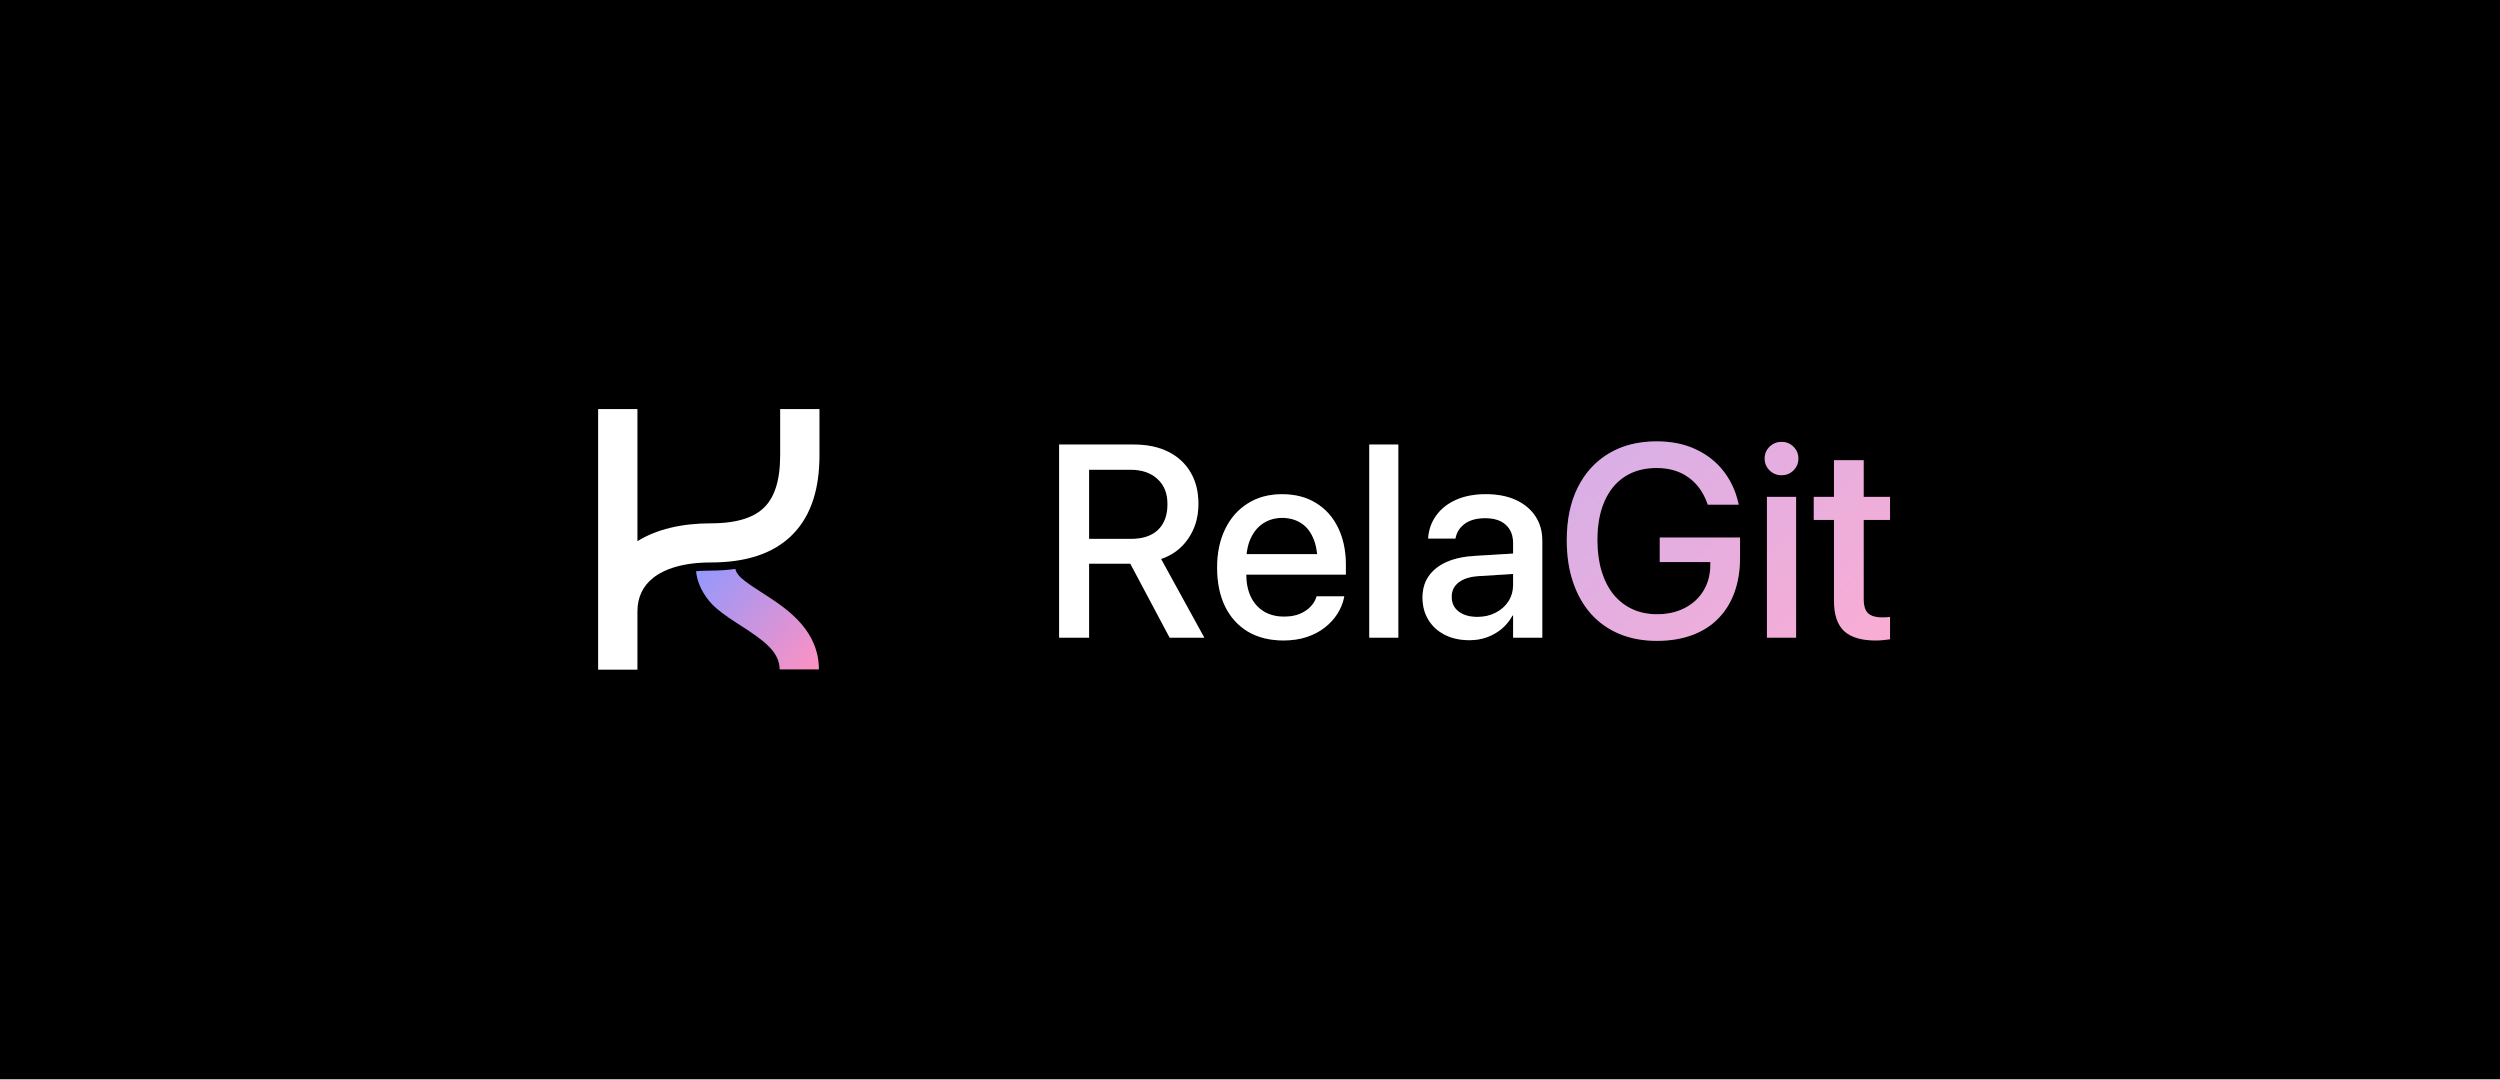
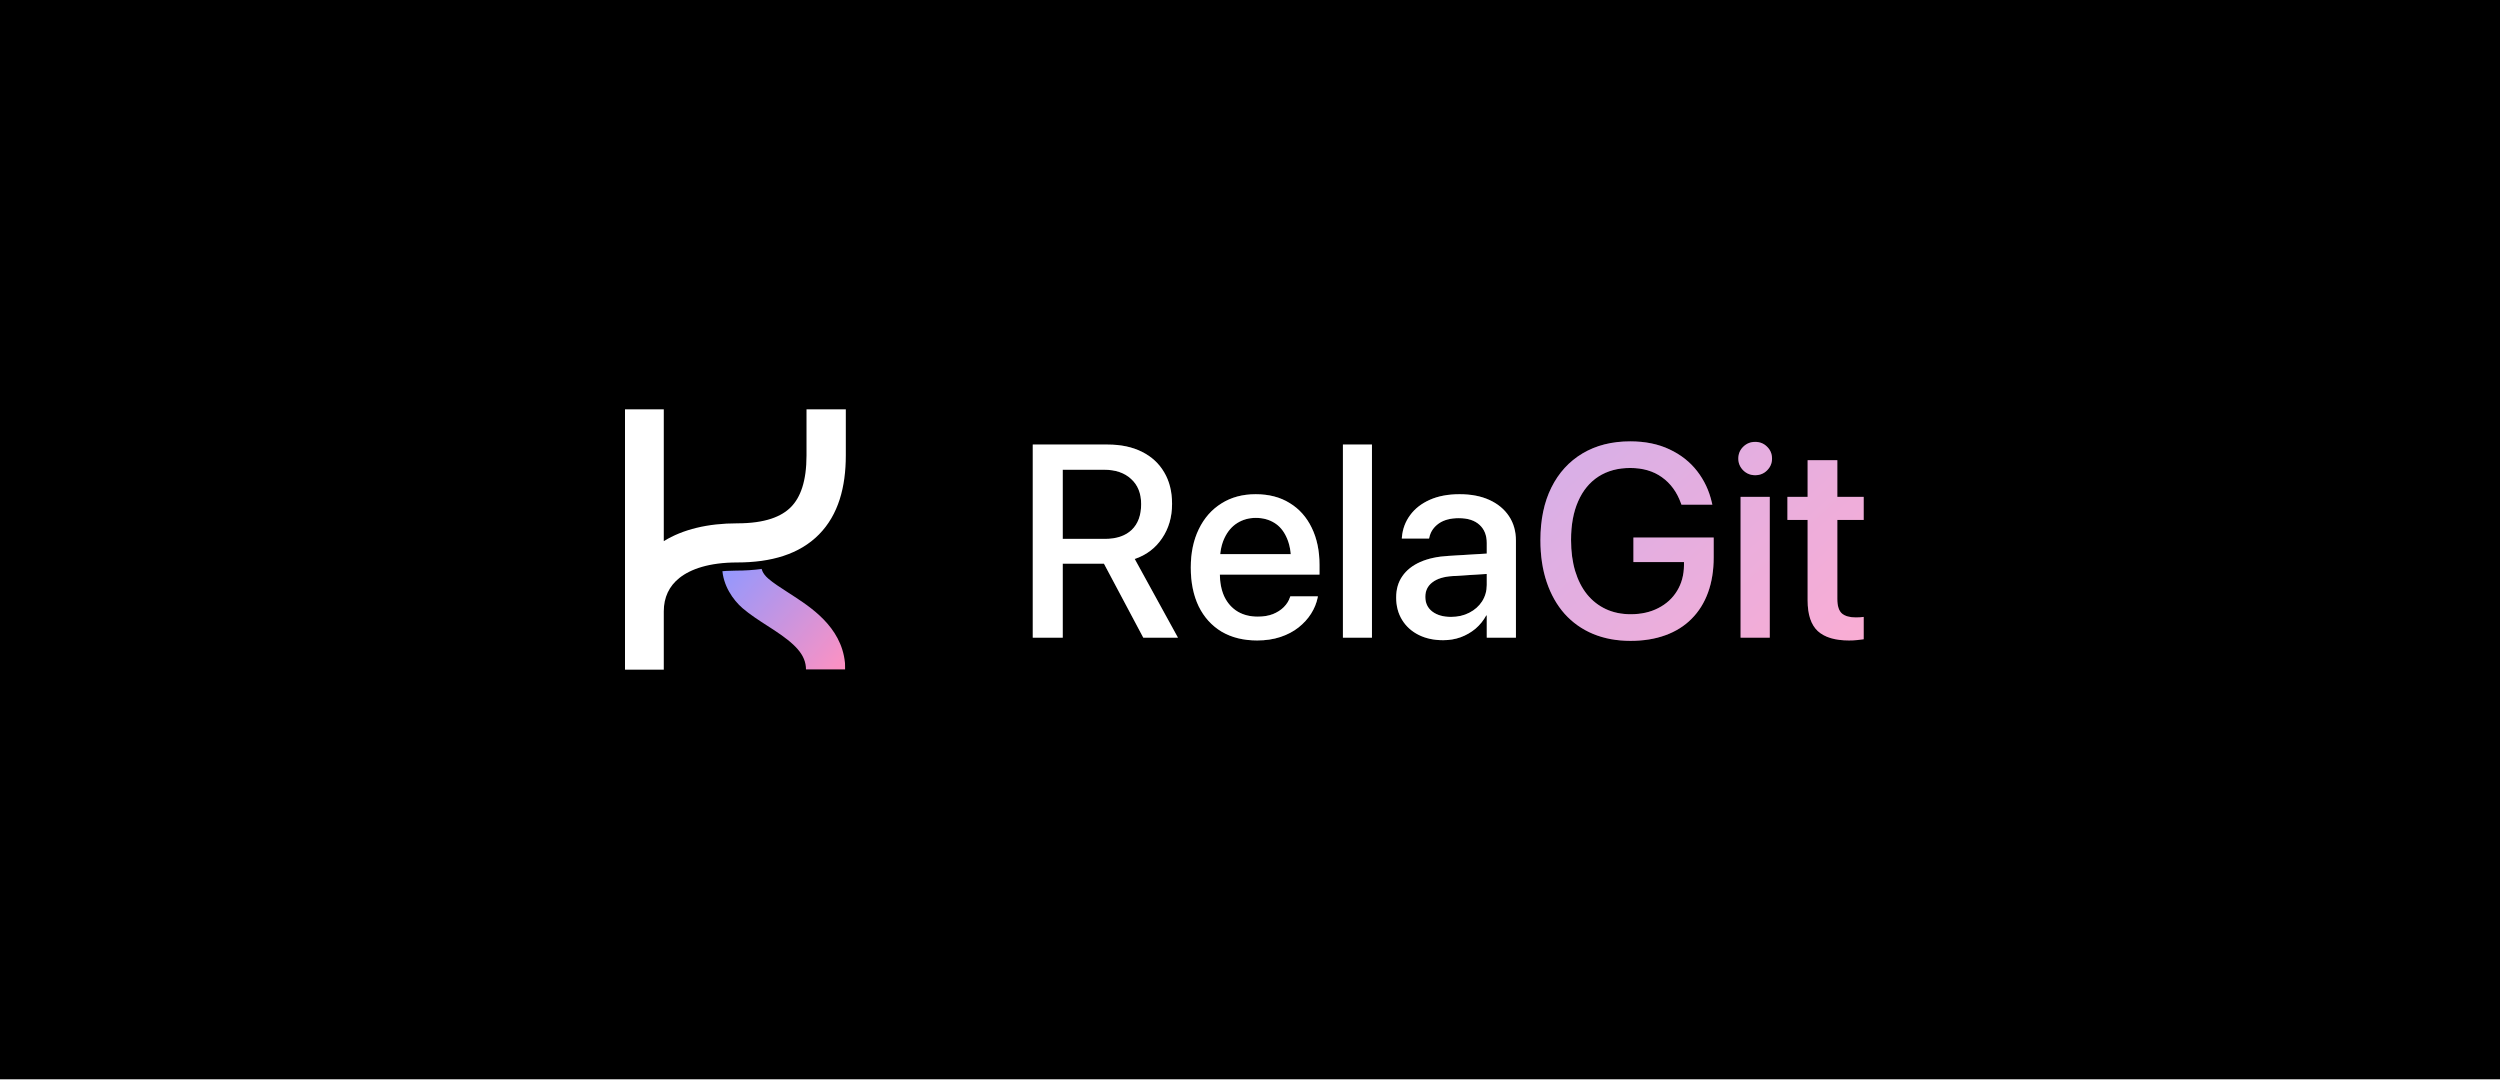
<svg xmlns="http://www.w3.org/2000/svg" width="1186" height="512" viewBox="0 0 1186 512" fill="none">
  <rect width="1186" height="512" fill="black" />
  <g clip-path="url(#clip0_1152_64)">
-     <path fill-rule="evenodd" clip-rule="evenodd" d="M283.755 194.049H302.4V256.714C311.495 251.104 323.334 248.269 337.236 248.269C350.602 248.269 358.275 245.051 362.724 240.543C367.203 236.005 370.11 228.445 370.11 216.03V194.049H388.755V216.03C388.755 230.969 385.283 244.169 376.024 253.552C366.735 262.964 353.309 266.83 337.236 266.83C323.877 266.83 315.117 269.997 309.903 274.107C304.916 278.037 302.4 283.406 302.4 290.032V317.694H283.755V194.049Z" fill="white" />
-     <mask id="mask0_1152_64" style="mask-type:alpha" maskUnits="userSpaceOnUse" x="306" y="256" width="83" height="62">
-       <path d="M378.696 256.286C368.135 266.687 353.42 270.696 336.745 270.696C323.998 270.696 316.257 273.722 312.001 277.076C308.073 280.172 306.08 284.311 306.08 289.746V317.694H388.51V256.185L378.696 256.286Z" fill="black" />
+     <path fill-rule="evenodd" clip-rule="evenodd" d="M296.255 194.049H314.9V256.714C323.995 251.104 335.834 248.269 349.736 248.269C363.102 248.269 370.775 245.051 375.224 240.543C379.703 236.005 382.61 228.445 382.61 216.03V194.049H401.255V216.03C401.255 230.969 397.783 244.169 388.524 253.552C379.235 262.964 365.809 266.83 349.736 266.83C336.377 266.83 327.617 269.997 322.403 274.107C317.416 278.037 314.9 283.406 314.9 290.032V317.694H296.255V194.049Z" fill="white" />
+     <mask id="mask0_1152_64" style="mask-type:alpha" maskUnits="userSpaceOnUse" x="318" y="256" width="84" height="62">
+       <path d="M391.196 256.286C380.635 266.687 365.92 270.696 349.245 270.696C336.498 270.696 328.757 273.722 324.501 277.076C320.573 280.172 318.58 284.311 318.58 289.746V317.694H401.009V256.185L391.196 256.286Z" fill="black" />
    </mask>
    <g mask="url(#mask0_1152_64)">
-       <path fill-rule="evenodd" clip-rule="evenodd" d="M339.754 288.511C335.288 284.656 330.356 277.676 330.122 269.517L348.766 269.272C348.778 269.661 348.936 271.87 351.968 274.487C354.403 276.589 357.409 278.528 361.182 280.962C362.265 281.661 363.412 282.4 364.626 283.196C374.094 289.402 388.509 299.471 388.509 317.694H369.865C369.865 310.518 364.654 305.438 354.373 298.7C353.52 298.141 352.616 297.559 351.68 296.957C347.754 294.432 343.278 291.553 339.754 288.511Z" fill="url(#paint0_linear_1152_64)" />
+       <path fill-rule="evenodd" clip-rule="evenodd" d="M352.254 288.511C347.788 284.656 342.856 277.676 342.622 269.517L361.266 269.272C361.278 269.661 361.436 271.87 364.468 274.487C366.903 276.589 369.909 278.528 373.682 280.962C374.765 281.661 375.912 282.4 377.126 283.196C386.594 289.402 401.009 299.471 401.009 317.694H382.365C382.365 310.518 377.154 305.438 366.873 298.7C366.02 298.141 365.116 297.559 364.18 296.957C360.254 294.432 355.778 291.553 352.254 288.511Z" fill="url(#paint0_linear_1152_64)" />
    </g>
  </g>
-   <path d="M502.442 302.5V210.903H538.053C544.273 210.903 549.669 212.046 554.239 214.331C558.81 216.616 562.322 219.854 564.776 224.043C567.273 228.232 568.521 233.205 568.521 238.96V239.087C568.521 245.308 566.935 250.745 563.761 255.4C560.629 260.055 556.313 263.314 550.812 265.176L571.314 302.5H554.874L536.212 267.397C536.043 267.397 535.895 267.397 535.768 267.397C535.683 267.397 535.556 267.397 535.387 267.397H516.661V302.5H502.442ZM516.661 255.654H536.656C542.115 255.654 546.347 254.237 549.352 251.401C552.356 248.524 553.858 244.461 553.858 239.214V239.087C553.858 234.051 552.271 230.094 549.098 227.217C545.966 224.297 541.671 222.837 536.212 222.837H516.661V255.654ZM608.893 303.833C602.376 303.833 596.747 302.437 592.008 299.644C587.311 296.808 583.692 292.809 581.153 287.646C578.657 282.441 577.408 276.326 577.408 269.302V269.238C577.408 262.298 578.678 256.226 581.217 251.021C583.756 245.773 587.332 241.711 591.944 238.833C596.557 235.913 601.974 234.453 608.194 234.453C614.457 234.453 619.832 235.85 624.317 238.643C628.845 241.393 632.337 245.308 634.791 250.386C637.245 255.422 638.473 261.283 638.473 267.969V272.603H584.2V262.891H631.808L625.016 271.968V266.636C625.016 261.938 624.296 258.045 622.857 254.956C621.461 251.825 619.493 249.497 616.954 247.974C614.457 246.45 611.559 245.688 608.258 245.688C604.999 245.688 602.079 246.493 599.498 248.101C596.917 249.709 594.885 252.078 593.404 255.21C591.923 258.299 591.183 262.108 591.183 266.636V271.968C591.183 276.284 591.902 279.987 593.341 283.076C594.822 286.123 596.917 288.472 599.625 290.122C602.333 291.73 605.528 292.534 609.21 292.534C611.918 292.534 614.309 292.132 616.383 291.328C618.456 290.482 620.17 289.382 621.524 288.027C622.921 286.631 623.894 285.086 624.444 283.394L624.635 282.886H637.711L637.584 283.584C637.034 286.208 635.997 288.726 634.474 291.138C632.95 293.55 630.961 295.729 628.507 297.676C626.095 299.58 623.238 301.082 619.938 302.183C616.637 303.283 612.955 303.833 608.893 303.833ZM649.581 302.5V210.903H663.355V302.5H649.581ZM697.125 303.706C692.682 303.706 688.788 302.86 685.445 301.167C682.102 299.474 679.5 297.104 677.638 294.058C675.776 291.011 674.845 287.498 674.845 283.521V283.394C674.845 279.5 675.818 276.157 677.765 273.364C679.711 270.529 682.525 268.286 686.207 266.636C689.931 264.985 694.417 264.012 699.664 263.716L724.928 262.192V271.841L701.505 273.301C697.4 273.555 694.226 274.549 691.983 276.284C689.783 277.977 688.683 280.241 688.683 283.076V283.203C688.683 286.123 689.783 288.429 691.983 290.122C694.226 291.815 697.188 292.661 700.87 292.661C704.086 292.661 706.964 292.005 709.503 290.693C712.084 289.382 714.116 287.583 715.597 285.298C717.078 282.97 717.818 280.368 717.818 277.49V257.622C717.818 253.94 716.676 251.063 714.391 248.989C712.105 246.873 708.826 245.815 704.552 245.815C700.616 245.815 697.442 246.662 695.03 248.354C692.66 250.047 691.179 252.227 690.587 254.893L690.46 255.464H677.511L677.574 254.766C677.913 250.915 679.203 247.466 681.446 244.419C683.689 241.33 686.799 238.896 690.777 237.119C694.755 235.342 699.474 234.453 704.933 234.453C710.392 234.453 715.11 235.363 719.088 237.183C723.066 239.002 726.155 241.562 728.355 244.863C730.556 248.164 731.656 252.036 731.656 256.479V302.5H717.818V291.963H717.564C716.253 294.375 714.56 296.47 712.486 298.247C710.413 299.982 708.064 301.336 705.44 302.31C702.859 303.241 700.087 303.706 697.125 303.706Z" fill="white" />
-   <path d="M502.442 302.5V210.903H538.053C544.273 210.903 549.669 212.046 554.239 214.331C558.81 216.616 562.322 219.854 564.776 224.043C567.273 228.232 568.521 233.205 568.521 238.96V239.087C568.521 245.308 566.935 250.745 563.761 255.4C560.629 260.055 556.313 263.314 550.812 265.176L571.314 302.5H554.874L536.212 267.397C536.043 267.397 535.895 267.397 535.768 267.397C535.683 267.397 535.556 267.397 535.387 267.397H516.661V302.5H502.442ZM516.661 255.654H536.656C542.115 255.654 546.347 254.237 549.352 251.401C552.356 248.524 553.858 244.461 553.858 239.214V239.087C553.858 234.051 552.271 230.094 549.098 227.217C545.966 224.297 541.671 222.837 536.212 222.837H516.661V255.654ZM608.893 303.833C602.376 303.833 596.747 302.437 592.008 299.644C587.311 296.808 583.692 292.809 581.153 287.646C578.657 282.441 577.408 276.326 577.408 269.302V269.238C577.408 262.298 578.678 256.226 581.217 251.021C583.756 245.773 587.332 241.711 591.944 238.833C596.557 235.913 601.974 234.453 608.194 234.453C614.457 234.453 619.832 235.85 624.317 238.643C628.845 241.393 632.337 245.308 634.791 250.386C637.245 255.422 638.473 261.283 638.473 267.969V272.603H584.2V262.891H631.808L625.016 271.968V266.636C625.016 261.938 624.296 258.045 622.857 254.956C621.461 251.825 619.493 249.497 616.954 247.974C614.457 246.45 611.559 245.688 608.258 245.688C604.999 245.688 602.079 246.493 599.498 248.101C596.917 249.709 594.885 252.078 593.404 255.21C591.923 258.299 591.183 262.108 591.183 266.636V271.968C591.183 276.284 591.902 279.987 593.341 283.076C594.822 286.123 596.917 288.472 599.625 290.122C602.333 291.73 605.528 292.534 609.21 292.534C611.918 292.534 614.309 292.132 616.383 291.328C618.456 290.482 620.17 289.382 621.524 288.027C622.921 286.631 623.894 285.086 624.444 283.394L624.635 282.886H637.711L637.584 283.584C637.034 286.208 635.997 288.726 634.474 291.138C632.95 293.55 630.961 295.729 628.507 297.676C626.095 299.58 623.238 301.082 619.938 302.183C616.637 303.283 612.955 303.833 608.893 303.833ZM649.581 302.5V210.903H663.355V302.5H649.581ZM697.125 303.706C692.682 303.706 688.788 302.86 685.445 301.167C682.102 299.474 679.5 297.104 677.638 294.058C675.776 291.011 674.845 287.498 674.845 283.521V283.394C674.845 279.5 675.818 276.157 677.765 273.364C679.711 270.529 682.525 268.286 686.207 266.636C689.931 264.985 694.417 264.012 699.664 263.716L724.928 262.192V271.841L701.505 273.301C697.4 273.555 694.226 274.549 691.983 276.284C689.783 277.977 688.683 280.241 688.683 283.076V283.203C688.683 286.123 689.783 288.429 691.983 290.122C694.226 291.815 697.188 292.661 700.87 292.661C704.086 292.661 706.964 292.005 709.503 290.693C712.084 289.382 714.116 287.583 715.597 285.298C717.078 282.97 717.818 280.368 717.818 277.49V257.622C717.818 253.94 716.676 251.063 714.391 248.989C712.105 246.873 708.826 245.815 704.552 245.815C700.616 245.815 697.442 246.662 695.03 248.354C692.66 250.047 691.179 252.227 690.587 254.893L690.46 255.464H677.511L677.574 254.766C677.913 250.915 679.203 247.466 681.446 244.419C683.689 241.33 686.799 238.896 690.777 237.119C694.755 235.342 699.474 234.453 704.933 234.453C710.392 234.453 715.11 235.363 719.088 237.183C723.066 239.002 726.155 241.562 728.355 244.863C730.556 248.164 731.656 252.036 731.656 256.479V302.5H717.818V291.963H717.564C716.253 294.375 714.56 296.47 712.486 298.247C710.413 299.982 708.064 301.336 705.44 302.31C702.859 303.241 700.087 303.706 697.125 303.706Z" fill="white" fill-opacity="0.25" />
-   <path d="M785.992 304.023C779.433 304.023 773.508 302.923 768.219 300.723C762.971 298.522 758.486 295.348 754.762 291.201C751.08 287.054 748.245 282.039 746.256 276.157C744.267 270.275 743.272 263.652 743.272 256.289V256.226C743.272 246.577 745.007 238.262 748.478 231.279C751.948 224.297 756.878 218.901 763.268 215.093C769.658 211.284 777.19 209.38 785.865 209.38C792.975 209.38 799.195 210.649 804.527 213.188C809.859 215.685 814.218 219.113 817.604 223.472C820.989 227.83 823.316 232.782 824.586 238.325L824.84 239.404H810.177L809.923 238.706C808.019 233.416 805.014 229.312 800.909 226.392C796.847 223.472 791.832 222.012 785.865 222.012C780.068 222.012 775.053 223.366 770.821 226.074C766.632 228.783 763.416 232.697 761.173 237.817C758.93 242.896 757.809 249.01 757.809 256.162V256.226C757.809 261.685 758.465 266.593 759.776 270.952C761.088 275.269 762.971 278.95 765.426 281.997C767.923 285.044 770.906 287.371 774.376 288.979C777.846 290.588 781.76 291.392 786.119 291.392C791.07 291.392 795.429 290.418 799.195 288.472C803.004 286.525 805.966 283.817 808.082 280.347C810.24 276.834 811.34 272.772 811.383 268.159V266.636H787.389V255.02H825.475V264.414C825.475 270.592 824.586 276.136 822.809 281.045C821.031 285.954 818.429 290.122 815.001 293.55C811.616 296.978 807.468 299.58 802.56 301.357C797.693 303.135 792.171 304.023 785.992 304.023ZM838.233 302.5V235.723H852.071V302.5H838.233ZM845.152 225.439C842.952 225.439 841.069 224.678 839.503 223.154C837.937 221.589 837.154 219.727 837.154 217.568C837.154 215.326 837.937 213.442 839.503 211.919C841.069 210.396 842.952 209.634 845.152 209.634C847.395 209.634 849.278 210.396 850.802 211.919C852.368 213.442 853.15 215.326 853.15 217.568C853.15 219.727 852.368 221.589 850.802 223.154C849.278 224.678 847.395 225.439 845.152 225.439ZM889.649 303.833C883.048 303.833 878.118 302.352 874.859 299.39C871.643 296.385 870.035 291.54 870.035 284.854V246.641H860.45V235.723H870.035V218.33H884.127V235.723H896.632V246.641H884.127V284.092C884.127 287.477 884.868 289.805 886.349 291.074C887.83 292.301 890.03 292.915 892.95 292.915C893.67 292.915 894.326 292.894 894.918 292.852C895.553 292.767 896.124 292.703 896.632 292.661V303.262C895.828 303.389 894.812 303.516 893.585 303.643C892.358 303.77 891.046 303.833 889.649 303.833Z" fill="url(#paint1_linear_1152_64)" />
-   <path d="M785.992 304.023C779.433 304.023 773.508 302.923 768.219 300.723C762.971 298.522 758.486 295.348 754.762 291.201C751.08 287.054 748.245 282.039 746.256 276.157C744.267 270.275 743.272 263.652 743.272 256.289V256.226C743.272 246.577 745.007 238.262 748.478 231.279C751.948 224.297 756.878 218.901 763.268 215.093C769.658 211.284 777.19 209.38 785.865 209.38C792.975 209.38 799.195 210.649 804.527 213.188C809.859 215.685 814.218 219.113 817.604 223.472C820.989 227.83 823.316 232.782 824.586 238.325L824.84 239.404H810.177L809.923 238.706C808.019 233.416 805.014 229.312 800.909 226.392C796.847 223.472 791.832 222.012 785.865 222.012C780.068 222.012 775.053 223.366 770.821 226.074C766.632 228.783 763.416 232.697 761.173 237.817C758.93 242.896 757.809 249.01 757.809 256.162V256.226C757.809 261.685 758.465 266.593 759.776 270.952C761.088 275.269 762.971 278.95 765.426 281.997C767.923 285.044 770.906 287.371 774.376 288.979C777.846 290.588 781.76 291.392 786.119 291.392C791.07 291.392 795.429 290.418 799.195 288.472C803.004 286.525 805.966 283.817 808.082 280.347C810.24 276.834 811.34 272.772 811.383 268.159V266.636H787.389V255.02H825.475V264.414C825.475 270.592 824.586 276.136 822.809 281.045C821.031 285.954 818.429 290.122 815.001 293.55C811.616 296.978 807.468 299.58 802.56 301.357C797.693 303.135 792.171 304.023 785.992 304.023ZM838.233 302.5V235.723H852.071V302.5H838.233ZM845.152 225.439C842.952 225.439 841.069 224.678 839.503 223.154C837.937 221.589 837.154 219.727 837.154 217.568C837.154 215.326 837.937 213.442 839.503 211.919C841.069 210.396 842.952 209.634 845.152 209.634C847.395 209.634 849.278 210.396 850.802 211.919C852.368 213.442 853.15 215.326 853.15 217.568C853.15 219.727 852.368 221.589 850.802 223.154C849.278 224.678 847.395 225.439 845.152 225.439ZM889.649 303.833C883.048 303.833 878.118 302.352 874.859 299.39C871.643 296.385 870.035 291.54 870.035 284.854V246.641H860.45V235.723H870.035V218.33H884.127V235.723H896.632V246.641H884.127V284.092C884.127 287.477 884.868 289.805 886.349 291.074C887.83 292.301 890.03 292.915 892.95 292.915C893.67 292.915 894.326 292.894 894.918 292.852C895.553 292.767 896.124 292.703 896.632 292.661V303.262C895.828 303.389 894.812 303.516 893.585 303.643C892.358 303.77 891.046 303.833 889.649 303.833Z" fill="white" fill-opacity="0.25" />
+   <path d="M489.942 302.5V210.903H525.553C531.773 210.903 537.169 212.046 541.739 214.331C546.31 216.616 549.822 219.854 552.276 224.043C554.773 228.232 556.021 233.205 556.021 238.96V239.087C556.021 245.308 554.435 250.745 551.261 255.4C548.129 260.055 543.813 263.314 538.312 265.176L558.814 302.5H542.374L523.712 267.397C523.543 267.397 523.395 267.397 523.268 267.397C523.183 267.397 523.056 267.397 522.887 267.397H504.161V302.5H489.942ZM504.161 255.654H524.156C529.615 255.654 533.847 254.237 536.852 251.401C539.856 248.524 541.358 244.461 541.358 239.214V239.087C541.358 234.051 539.771 230.094 536.598 227.217C533.466 224.297 529.171 222.837 523.712 222.837H504.161V255.654ZM596.393 303.833C589.876 303.833 584.247 302.437 579.508 299.644C574.811 296.808 571.192 292.809 568.653 287.646C566.157 282.441 564.908 276.326 564.908 269.302V269.238C564.908 262.298 566.178 256.226 568.717 251.021C571.256 245.773 574.832 241.711 579.444 238.833C584.057 235.913 589.474 234.453 595.694 234.453C601.957 234.453 607.332 235.85 611.817 238.643C616.345 241.393 619.837 245.308 622.291 250.386C624.745 255.422 625.973 261.283 625.973 267.969V272.603H571.7V262.891H619.308L612.516 271.968V266.636C612.516 261.938 611.796 258.045 610.357 254.956C608.961 251.825 606.993 249.497 604.454 247.974C601.957 246.45 599.059 245.688 595.758 245.688C592.499 245.688 589.579 246.493 586.998 248.101C584.417 249.709 582.385 252.078 580.904 255.21C579.423 258.299 578.683 262.108 578.683 266.636V271.968C578.683 276.284 579.402 279.987 580.841 283.076C582.322 286.123 584.417 288.472 587.125 290.122C589.833 291.73 593.028 292.534 596.71 292.534C599.418 292.534 601.809 292.132 603.883 291.328C605.956 290.482 607.67 289.382 609.024 288.027C610.421 286.631 611.394 285.086 611.944 283.394L612.135 282.886H625.211L625.084 283.584C624.534 286.208 623.497 288.726 621.974 291.138C620.45 293.55 618.461 295.729 616.007 297.676C613.595 299.58 610.738 301.082 607.438 302.183C604.137 303.283 600.455 303.833 596.393 303.833ZM637.081 302.5V210.903H650.855V302.5H637.081ZM684.625 303.706C680.182 303.706 676.288 302.86 672.945 301.167C669.602 299.474 667 297.104 665.138 294.058C663.276 291.011 662.345 287.498 662.345 283.521V283.394C662.345 279.5 663.318 276.157 665.265 273.364C667.211 270.529 670.025 268.286 673.707 266.636C677.431 264.985 681.917 264.012 687.164 263.716L712.428 262.192V271.841L689.005 273.301C684.9 273.555 681.726 274.549 679.483 276.284C677.283 277.977 676.183 280.241 676.183 283.076V283.203C676.183 286.123 677.283 288.429 679.483 290.122C681.726 291.815 684.688 292.661 688.37 292.661C691.586 292.661 694.464 292.005 697.003 290.693C699.584 289.382 701.616 287.583 703.097 285.298C704.578 282.97 705.318 280.368 705.318 277.49V257.622C705.318 253.94 704.176 251.063 701.891 248.989C699.605 246.873 696.326 245.815 692.052 245.815C688.116 245.815 684.942 246.662 682.53 248.354C680.16 250.047 678.679 252.227 678.087 254.893L677.96 255.464H665.011L665.074 254.766C665.413 250.915 666.703 247.466 668.946 244.419C671.189 241.33 674.299 238.896 678.277 237.119C682.255 235.342 686.974 234.453 692.433 234.453C697.892 234.453 702.61 235.363 706.588 237.183C710.566 239.002 713.655 241.562 715.855 244.863C718.056 248.164 719.156 252.036 719.156 256.479V302.5H705.318V291.963H705.064C703.753 294.375 702.06 296.47 699.986 298.247C697.913 299.982 695.564 301.336 692.94 302.31C690.359 303.241 687.587 303.706 684.625 303.706Z" fill="white" />
+   <path d="M489.942 302.5V210.903H525.553C531.773 210.903 537.169 212.046 541.739 214.331C546.31 216.616 549.822 219.854 552.276 224.043C554.773 228.232 556.021 233.205 556.021 238.96V239.087C556.021 245.308 554.435 250.745 551.261 255.4C548.129 260.055 543.813 263.314 538.312 265.176L558.814 302.5H542.374L523.712 267.397C523.543 267.397 523.395 267.397 523.268 267.397C523.183 267.397 523.056 267.397 522.887 267.397H504.161V302.5H489.942ZM504.161 255.654H524.156C529.615 255.654 533.847 254.237 536.852 251.401C539.856 248.524 541.358 244.461 541.358 239.214V239.087C541.358 234.051 539.771 230.094 536.598 227.217C533.466 224.297 529.171 222.837 523.712 222.837H504.161V255.654ZM596.393 303.833C589.876 303.833 584.247 302.437 579.508 299.644C574.811 296.808 571.192 292.809 568.653 287.646C566.157 282.441 564.908 276.326 564.908 269.302V269.238C564.908 262.298 566.178 256.226 568.717 251.021C571.256 245.773 574.832 241.711 579.444 238.833C584.057 235.913 589.474 234.453 595.694 234.453C601.957 234.453 607.332 235.85 611.817 238.643C616.345 241.393 619.837 245.308 622.291 250.386C624.745 255.422 625.973 261.283 625.973 267.969V272.603H571.7V262.891H619.308L612.516 271.968V266.636C612.516 261.938 611.796 258.045 610.357 254.956C608.961 251.825 606.993 249.497 604.454 247.974C601.957 246.45 599.059 245.688 595.758 245.688C592.499 245.688 589.579 246.493 586.998 248.101C584.417 249.709 582.385 252.078 580.904 255.21C579.423 258.299 578.683 262.108 578.683 266.636V271.968C578.683 276.284 579.402 279.987 580.841 283.076C582.322 286.123 584.417 288.472 587.125 290.122C589.833 291.73 593.028 292.534 596.71 292.534C599.418 292.534 601.809 292.132 603.883 291.328C605.956 290.482 607.67 289.382 609.024 288.027C610.421 286.631 611.394 285.086 611.944 283.394L612.135 282.886H625.211L625.084 283.584C624.534 286.208 623.497 288.726 621.974 291.138C620.45 293.55 618.461 295.729 616.007 297.676C613.595 299.58 610.738 301.082 607.438 302.183C604.137 303.283 600.455 303.833 596.393 303.833ZM637.081 302.5V210.903H650.855V302.5H637.081ZM684.625 303.706C680.182 303.706 676.288 302.86 672.945 301.167C669.602 299.474 667 297.104 665.138 294.058C663.276 291.011 662.345 287.498 662.345 283.521V283.394C662.345 279.5 663.318 276.157 665.265 273.364C667.211 270.529 670.025 268.286 673.707 266.636C677.431 264.985 681.917 264.012 687.164 263.716L712.428 262.192V271.841L689.005 273.301C684.9 273.555 681.726 274.549 679.483 276.284C677.283 277.977 676.183 280.241 676.183 283.076V283.203C676.183 286.123 677.283 288.429 679.483 290.122C681.726 291.815 684.688 292.661 688.37 292.661C691.586 292.661 694.464 292.005 697.003 290.693C699.584 289.382 701.616 287.583 703.097 285.298C704.578 282.97 705.318 280.368 705.318 277.49V257.622C705.318 253.94 704.176 251.063 701.891 248.989C699.605 246.873 696.326 245.815 692.052 245.815C688.116 245.815 684.942 246.662 682.53 248.354C680.16 250.047 678.679 252.227 678.087 254.893L677.96 255.464H665.011L665.074 254.766C665.413 250.915 666.703 247.466 668.946 244.419C671.189 241.33 674.299 238.896 678.277 237.119C682.255 235.342 686.974 234.453 692.433 234.453C697.892 234.453 702.61 235.363 706.588 237.183C710.566 239.002 713.655 241.562 715.855 244.863C718.056 248.164 719.156 252.036 719.156 256.479V302.5H705.318V291.963H705.064C703.753 294.375 702.06 296.47 699.986 298.247C697.913 299.982 695.564 301.336 692.94 302.31C690.359 303.241 687.587 303.706 684.625 303.706Z" fill="white" fill-opacity="0.25" />
+   <path d="M773.492 304.023C766.933 304.023 761.008 302.923 755.719 300.723C750.471 298.522 745.986 295.348 742.262 291.201C738.58 287.054 735.745 282.039 733.756 276.157C731.767 270.275 730.772 263.652 730.772 256.289V256.226C730.772 246.577 732.507 238.262 735.978 231.279C739.448 224.297 744.378 218.901 750.768 215.093C757.158 211.284 764.69 209.38 773.365 209.38C780.475 209.38 786.695 210.649 792.027 213.188C797.359 215.685 801.718 219.113 805.104 223.472C808.489 227.83 810.816 232.782 812.086 238.325L812.34 239.404H797.677L797.423 238.706C795.519 233.416 792.514 229.312 788.409 226.392C784.347 223.472 779.332 222.012 773.365 222.012C767.568 222.012 762.553 223.366 758.321 226.074C754.132 228.783 750.916 232.697 748.673 237.817C746.43 242.896 745.309 249.01 745.309 256.162V256.226C745.309 261.685 745.965 266.593 747.276 270.952C748.588 275.269 750.471 278.95 752.926 281.997C755.423 285.044 758.406 287.371 761.876 288.979C765.346 290.588 769.26 291.392 773.619 291.392C778.57 291.392 782.929 290.418 786.695 288.472C790.504 286.525 793.466 283.817 795.582 280.347C797.74 276.834 798.84 272.772 798.883 268.159V266.636H774.889V255.02H812.975V264.414C812.975 270.592 812.086 276.136 810.309 281.045C808.531 285.954 805.929 290.122 802.501 293.55C799.116 296.978 794.968 299.58 790.06 301.357C785.193 303.135 779.671 304.023 773.492 304.023ZM825.733 302.5V235.723H839.571V302.5H825.733ZM832.652 225.439C830.452 225.439 828.569 224.678 827.003 223.154C825.437 221.589 824.654 219.727 824.654 217.568C824.654 215.326 825.437 213.442 827.003 211.919C828.569 210.396 830.452 209.634 832.652 209.634C834.895 209.634 836.778 210.396 838.302 211.919C839.868 213.442 840.65 215.326 840.65 217.568C840.65 219.727 839.868 221.589 838.302 223.154C836.778 224.678 834.895 225.439 832.652 225.439ZM877.149 303.833C870.548 303.833 865.618 302.352 862.359 299.39C859.143 296.385 857.535 291.54 857.535 284.854V246.641H847.95V235.723H857.535V218.33H871.627V235.723H884.132V246.641H871.627V284.092C871.627 287.477 872.368 289.805 873.849 291.074C875.33 292.301 877.53 292.915 880.45 292.915C881.17 292.915 881.826 292.894 882.418 292.852C883.053 292.767 883.624 292.703 884.132 292.661V303.262C883.328 303.389 882.312 303.516 881.085 303.643C879.858 303.77 878.546 303.833 877.149 303.833Z" fill="url(#paint1_linear_1152_64)" />
+   <path d="M773.492 304.023C766.933 304.023 761.008 302.923 755.719 300.723C750.471 298.522 745.986 295.348 742.262 291.201C738.58 287.054 735.745 282.039 733.756 276.157C731.767 270.275 730.772 263.652 730.772 256.289V256.226C730.772 246.577 732.507 238.262 735.978 231.279C739.448 224.297 744.378 218.901 750.768 215.093C757.158 211.284 764.69 209.38 773.365 209.38C780.475 209.38 786.695 210.649 792.027 213.188C797.359 215.685 801.718 219.113 805.104 223.472C808.489 227.83 810.816 232.782 812.086 238.325L812.34 239.404H797.677L797.423 238.706C795.519 233.416 792.514 229.312 788.409 226.392C784.347 223.472 779.332 222.012 773.365 222.012C767.568 222.012 762.553 223.366 758.321 226.074C754.132 228.783 750.916 232.697 748.673 237.817C746.43 242.896 745.309 249.01 745.309 256.162V256.226C745.309 261.685 745.965 266.593 747.276 270.952C748.588 275.269 750.471 278.95 752.926 281.997C755.423 285.044 758.406 287.371 761.876 288.979C765.346 290.588 769.26 291.392 773.619 291.392C778.57 291.392 782.929 290.418 786.695 288.472C790.504 286.525 793.466 283.817 795.582 280.347C797.74 276.834 798.84 272.772 798.883 268.159V266.636H774.889V255.02H812.975V264.414C812.975 270.592 812.086 276.136 810.309 281.045C808.531 285.954 805.929 290.122 802.501 293.55C799.116 296.978 794.968 299.58 790.06 301.357C785.193 303.135 779.671 304.023 773.492 304.023ZM825.733 302.5V235.723H839.571V302.5H825.733ZM832.652 225.439C830.452 225.439 828.569 224.678 827.003 223.154C825.437 221.589 824.654 219.727 824.654 217.568C824.654 215.326 825.437 213.442 827.003 211.919C828.569 210.396 830.452 209.634 832.652 209.634C834.895 209.634 836.778 210.396 838.302 211.919C839.868 213.442 840.65 215.326 840.65 217.568C840.65 219.727 839.868 221.589 838.302 223.154C836.778 224.678 834.895 225.439 832.652 225.439ZM877.149 303.833C870.548 303.833 865.618 302.352 862.359 299.39C859.143 296.385 857.535 291.54 857.535 284.854V246.641H847.95V235.723H857.535V218.33H871.627V235.723H884.132V246.641H871.627V284.092C871.627 287.477 872.368 289.805 873.849 291.074C875.33 292.301 877.53 292.915 880.45 292.915C881.17 292.915 881.826 292.894 882.418 292.852C883.053 292.767 883.624 292.703 884.132 292.661V303.262C883.328 303.389 882.312 303.516 881.085 303.643C879.858 303.77 878.546 303.833 877.149 303.833Z" fill="white" fill-opacity="0.25" />
  <defs>
-     <linearGradient id="paint0_linear_1152_64" x1="330.5" y1="269" x2="388.5" y2="318" gradientUnits="userSpaceOnUse">
+     <linearGradient id="paint0_linear_1152_64" x1="343" y1="269" x2="401" y2="318" gradientUnits="userSpaceOnUse">
      <stop stop-color="#9198FF" />
      <stop offset="1" stop-color="#FF91C1" />
    </linearGradient>
-     <linearGradient id="paint1_linear_1152_64" x1="494.833" y1="170" x2="758.28" y2="463.674" gradientUnits="userSpaceOnUse">
+     <linearGradient id="paint1_linear_1152_64" x1="482.333" y1="170" x2="745.78" y2="463.674" gradientUnits="userSpaceOnUse">
      <stop stop-color="#9198FF" />
      <stop offset="1" stop-color="#FF91C1" />
    </linearGradient>
    <clipPath id="clip0_1152_64">
-       <rect width="105" height="123.645" fill="white" transform="translate(284 194.178)" />
+       <rect width="105" height="123.645" fill="white" transform="translate(296.5 194.178)" />
    </clipPath>
  </defs>
</svg>
